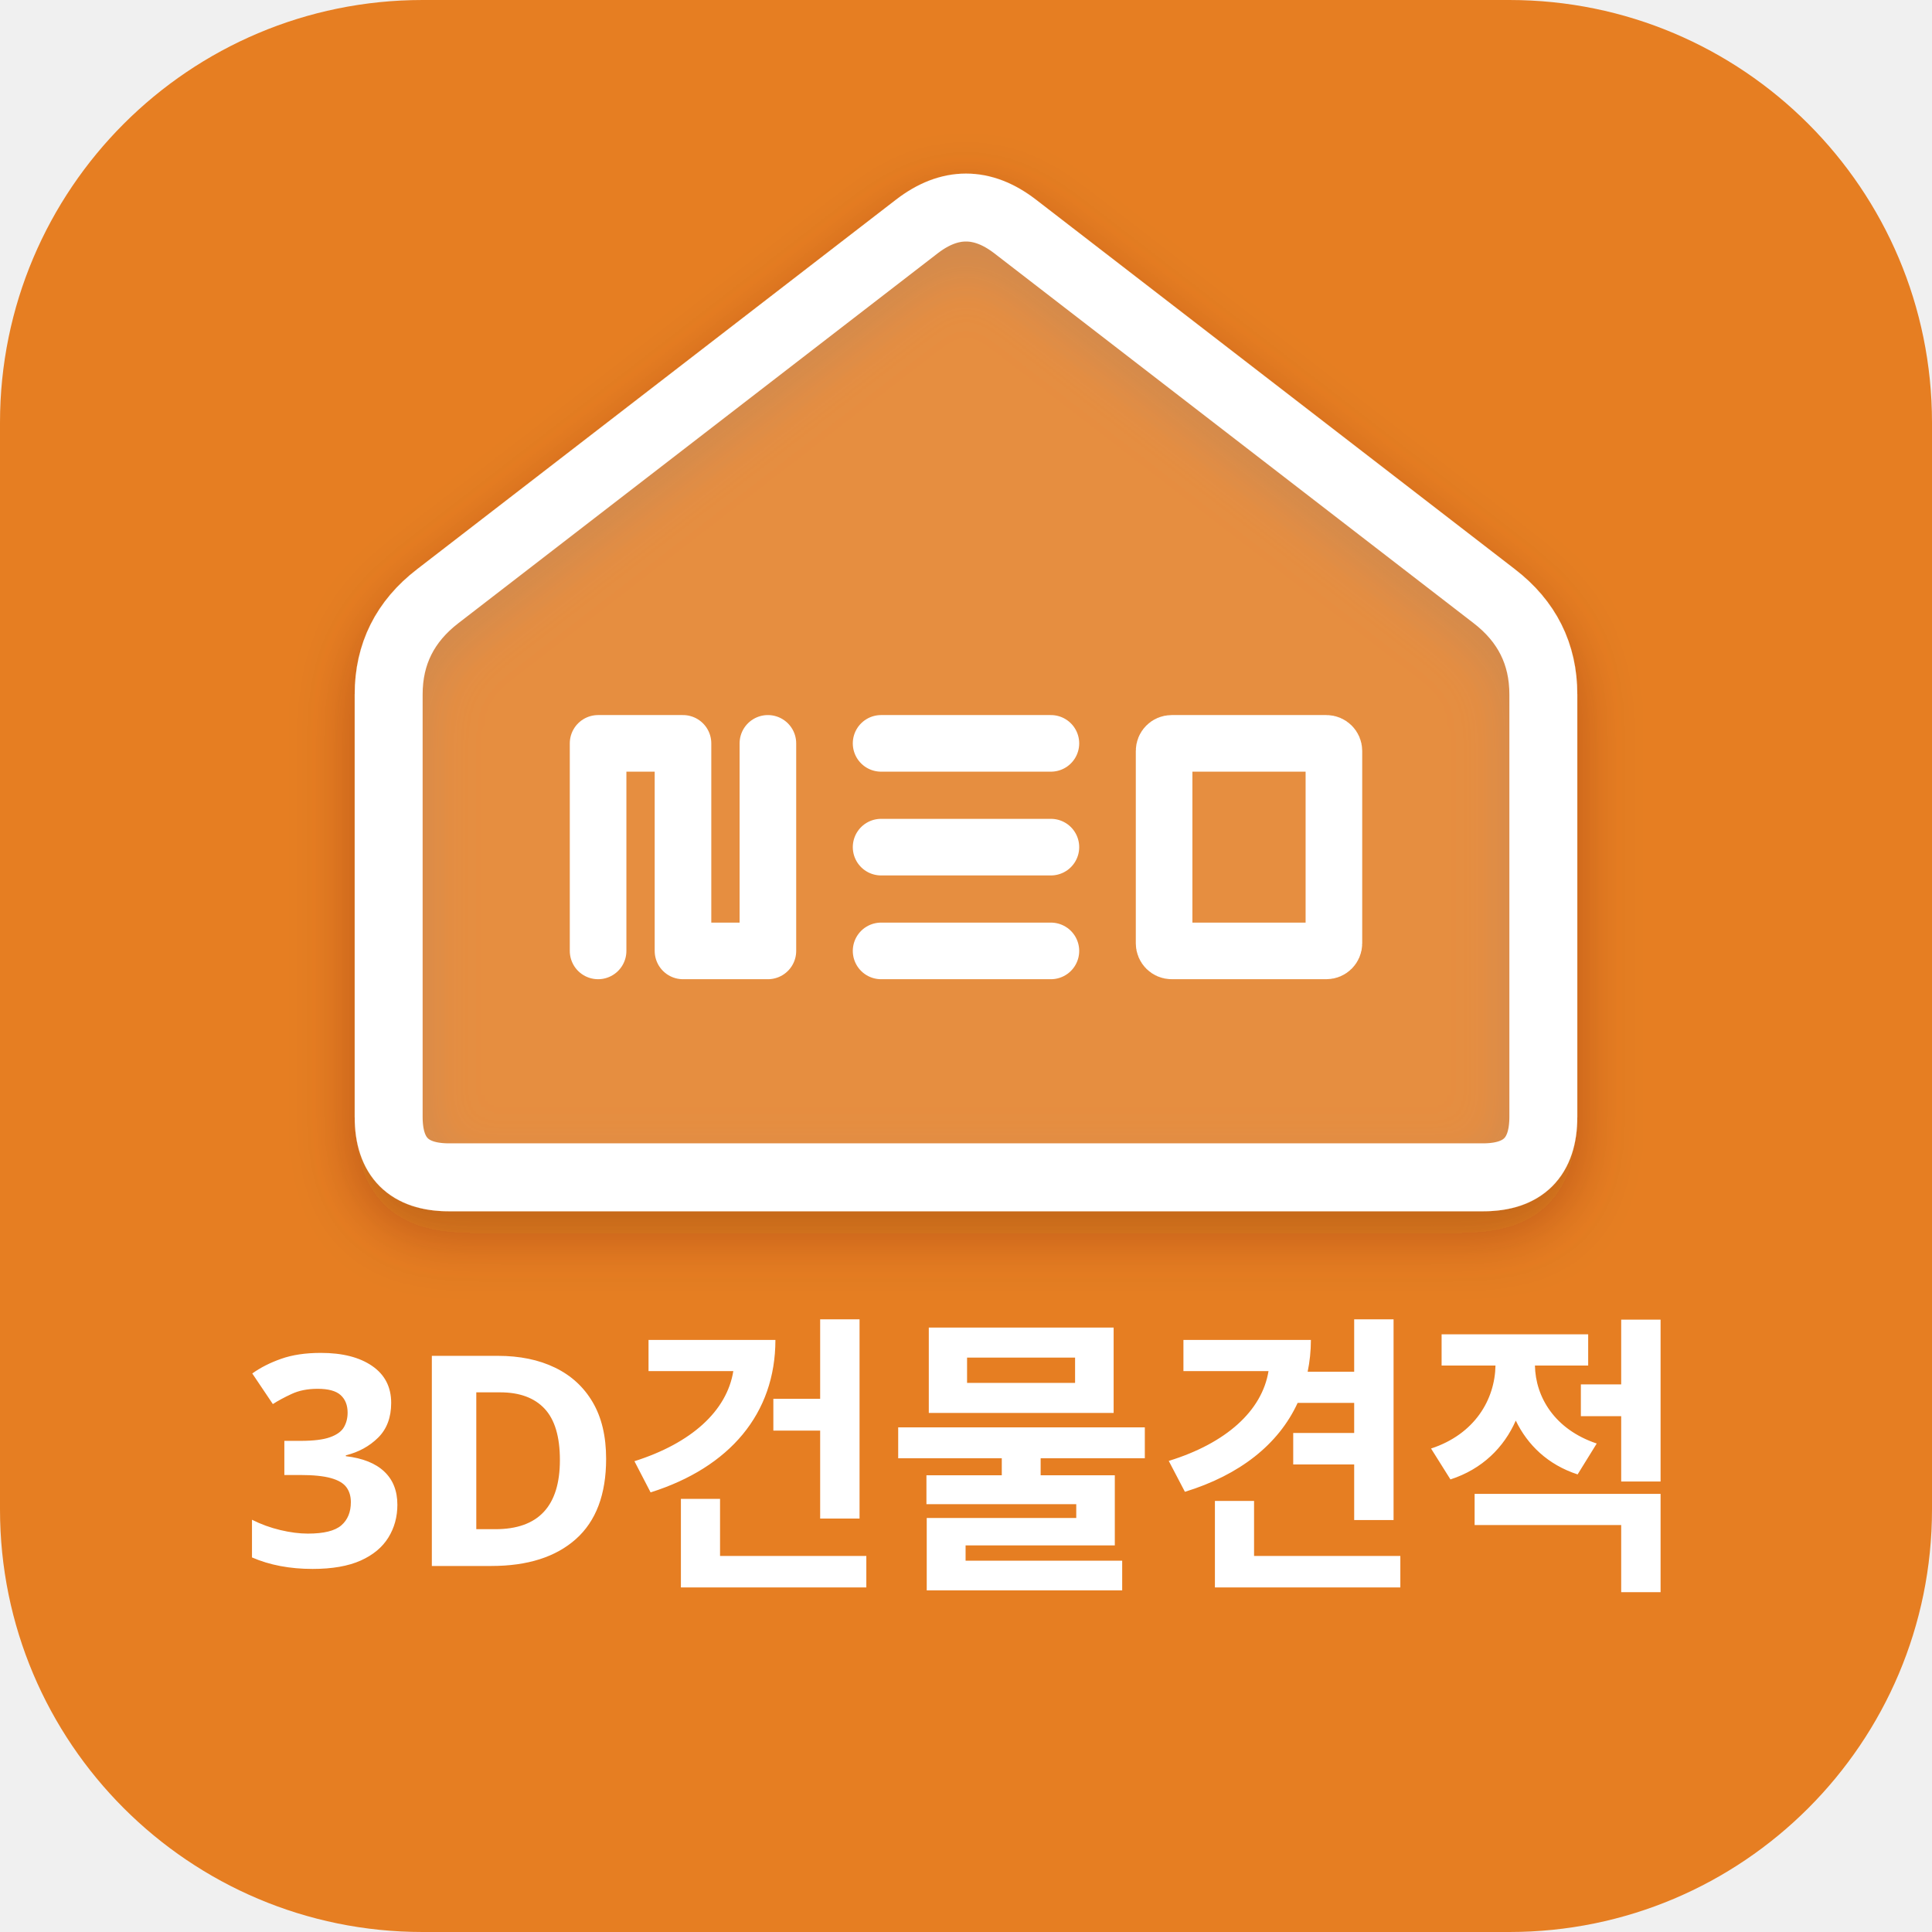
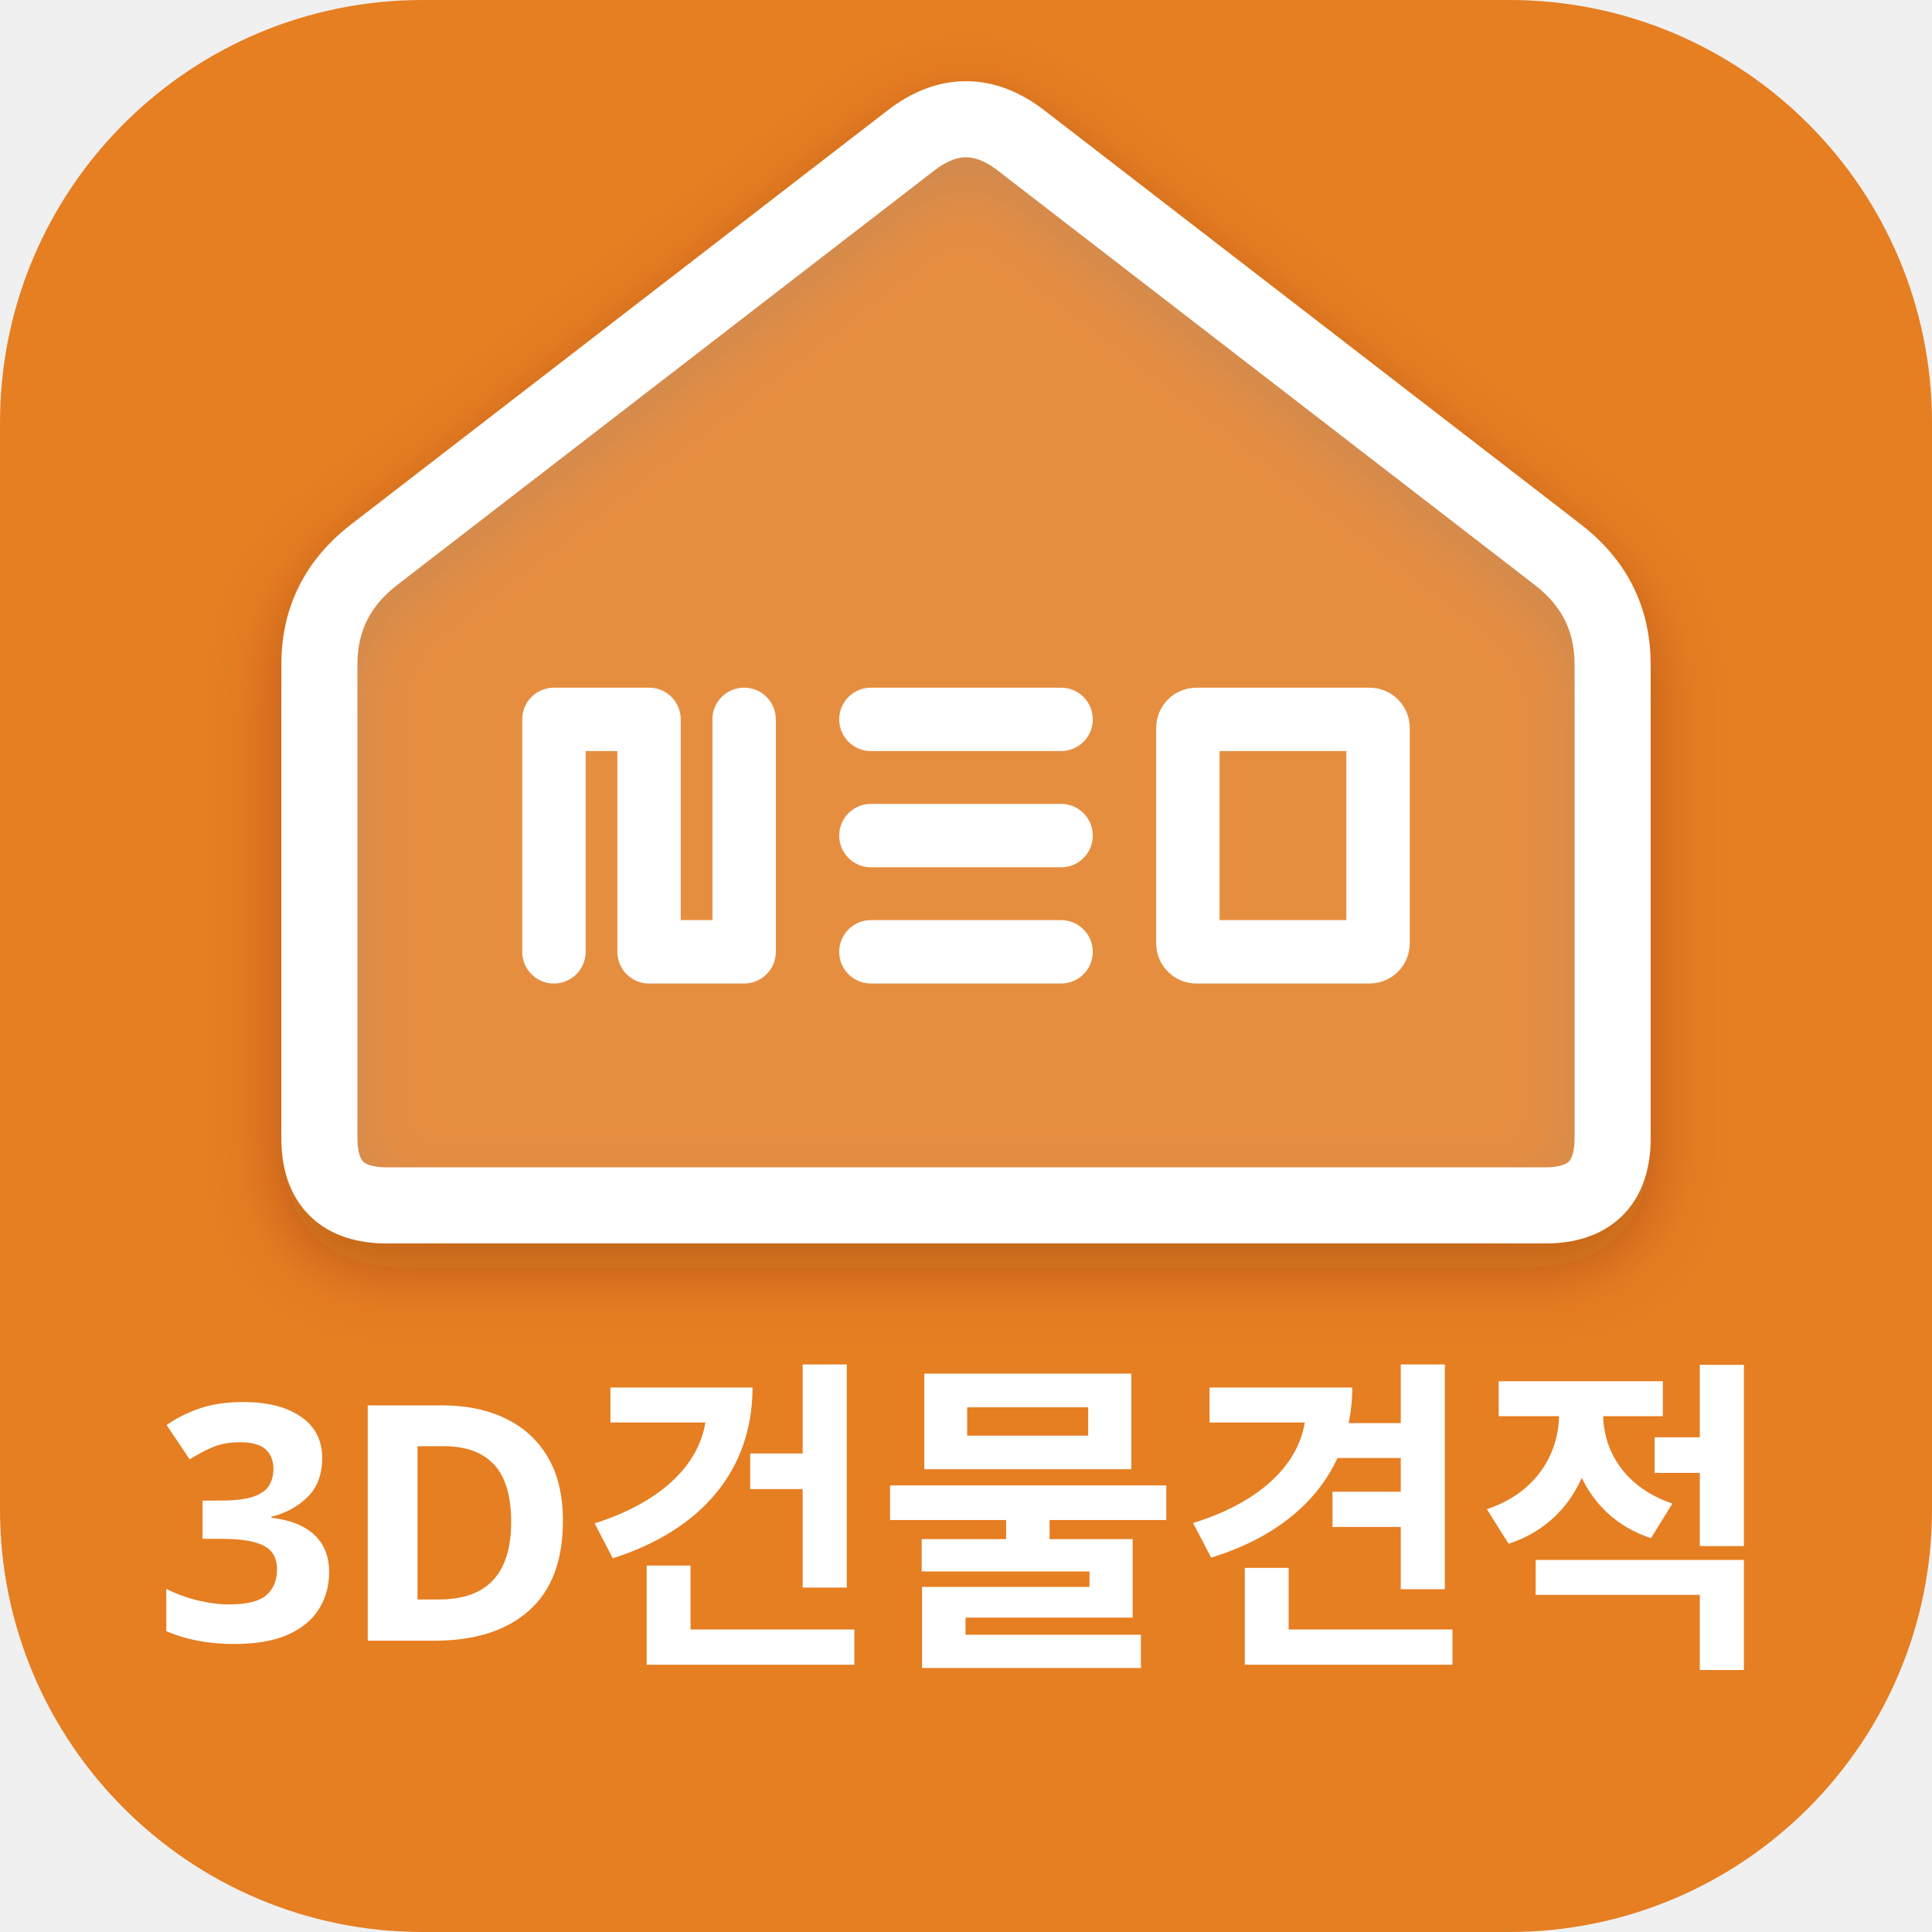
<svg xmlns="http://www.w3.org/2000/svg" viewBox="0 0 512 512">
  <defs>
    <filter id="ts" x="-10%" y="-10%" width="120%" height="130%">
      <feDropShadow dx="0" dy="6" stdDeviation="8" flood-color="#5c2208" flood-opacity="0.32" />
    </filter>
  </defs>
  <rect width="512" height="512" rx="112" fill="#e67e22" />
-   <g transform="translate(256,211) scale(1.0) translate(-256,-256)">
-     <path d="M 116,203 L 243,105 Q 256,95 269,105 L 396,203 Q 409,213 409,229 L 409,341 Q 409,357 393,357 L 119,357 Q 103,357 103,341 L 103,229 Q 103,213 116,203 Z" fill="rgba(255,255,255,0.12)" stroke="#ffffff" stroke-width="18" stroke-linejoin="round" stroke-linecap="round" filter="url(#ts)" />
-     <g fill="none" stroke="#ffffff" stroke-width="15" stroke-linecap="round" stroke-linejoin="round">
-       <polyline points="203.5,242 203.5,297 181,297 181,242 158.5,242 158.5,297" />
-       <line x1="233.5" y1="242" x2="278.5" y2="242" />
-       <line x1="233.5" y1="269.5" x2="278.5" y2="269.5" />
-       <line x1="233.5" y1="297" x2="278.5" y2="297" />
-       <rect x="308.5" y="242" width="45" height="55" rx="2" />
+   <g transform="translate(256,250) scale(1.12) translate(-256,-250)">
+     <g transform="translate(256,211) scale(1.0) translate(-256,-256)">
+       <path d="M 116,203 L 243,105 Q 256,95 269,105 L 396,203 Q 409,213 409,229 L 409,341 Q 409,357 393,357 L 119,357 Q 103,357 103,341 L 103,229 Q 103,213 116,203 Z" fill="rgba(255,255,255,0.12)" stroke="#ffffff" stroke-width="18" stroke-linejoin="round" stroke-linecap="round" filter="url(#ts)" />
+       <g fill="none" stroke="#ffffff" stroke-width="15" stroke-linecap="round" stroke-linejoin="round">
+         <polyline points="203.5,242 203.5,297 181,297 181,242 158.5,242 158.5,297" />
+         <line x1="233.5" y1="242" x2="278.5" y2="242" />
+         <line x1="233.5" y1="269.5" x2="278.5" y2="269.5" />
+         <line x1="233.5" y1="297" x2="278.5" y2="297" />
+         <rect x="308.5" y="242" width="45" height="55" rx="2" />
+       </g>
    </g>
+     <text x="256" y="415" text-anchor="middle" textLength="340" lengthAdjust="spacingAndGlyphs" font-family="'Noto Sans KR','Apple SD Gothic Neo','Malgun Gothic',sans-serif" font-size="78" font-weight="800" fill="#ffffff" letter-spacing="-1">3D건물견적</text>
  </g>
-   <text x="256" y="415" text-anchor="middle" textLength="340" lengthAdjust="spacingAndGlyphs" font-family="'Noto Sans KR','Apple SD Gothic Neo','Malgun Gothic',sans-serif" font-size="78" font-weight="800" fill="#ffffff" letter-spacing="-1">3D건물견적</text>
</svg>
